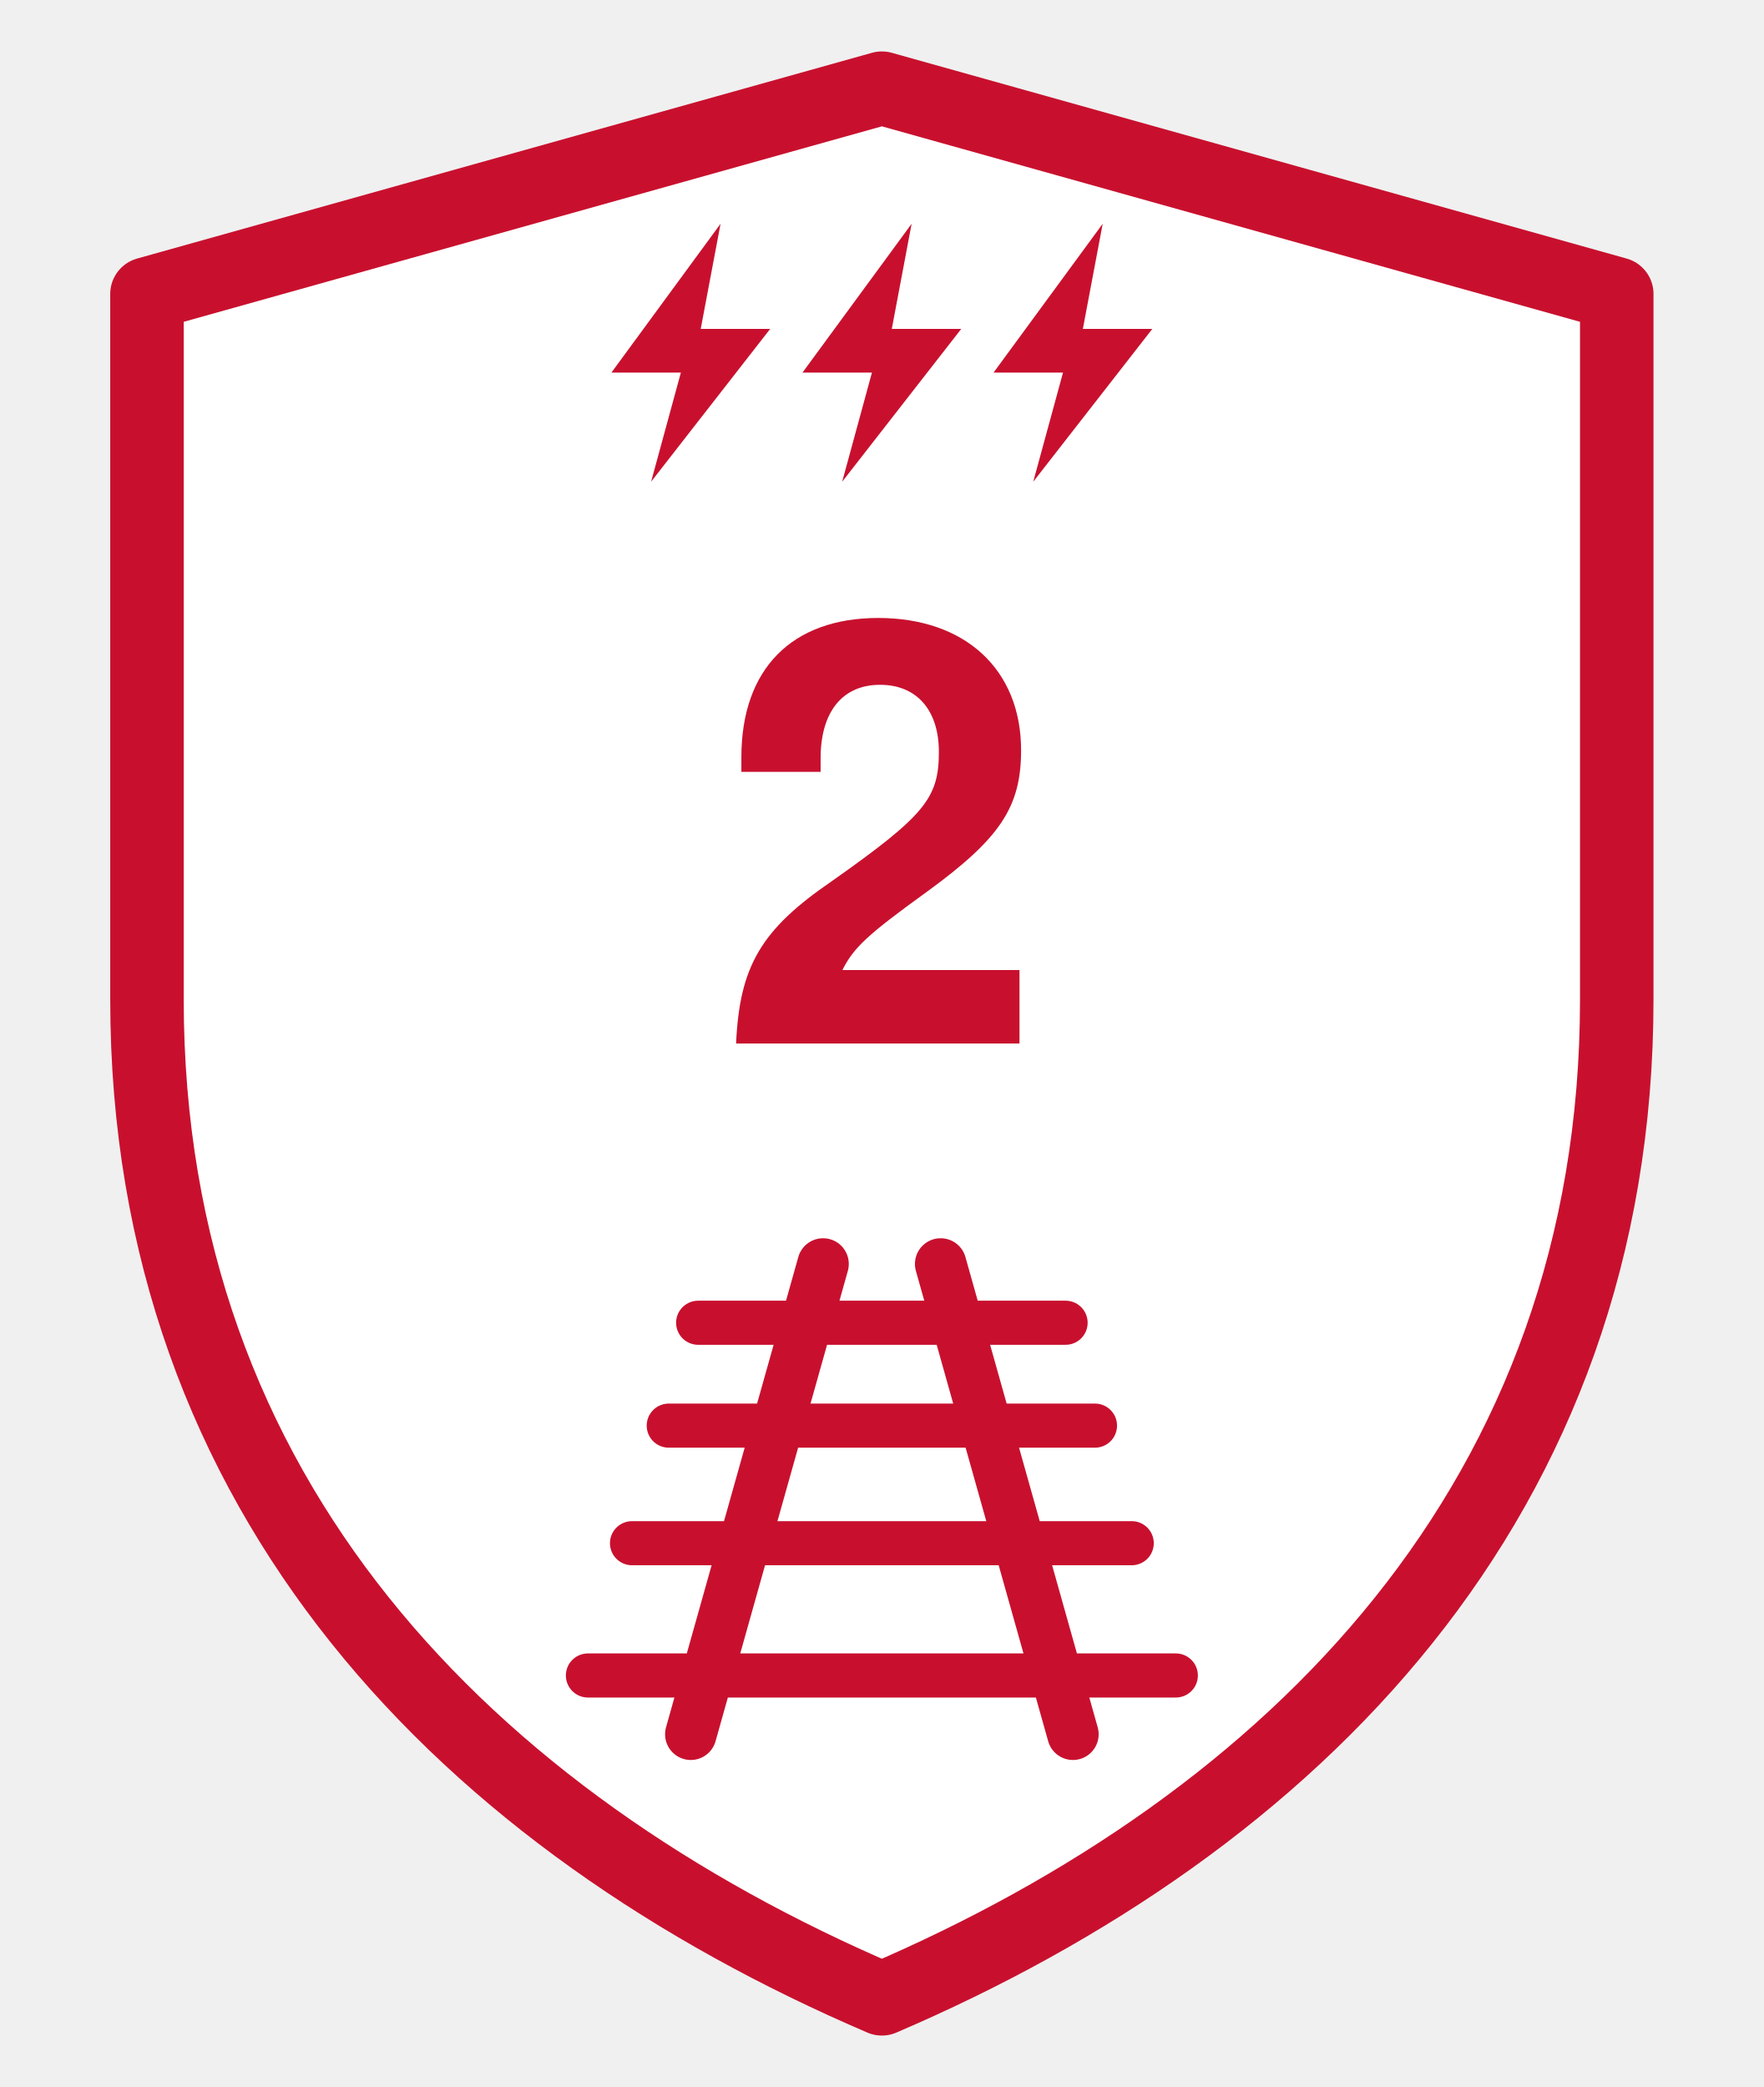
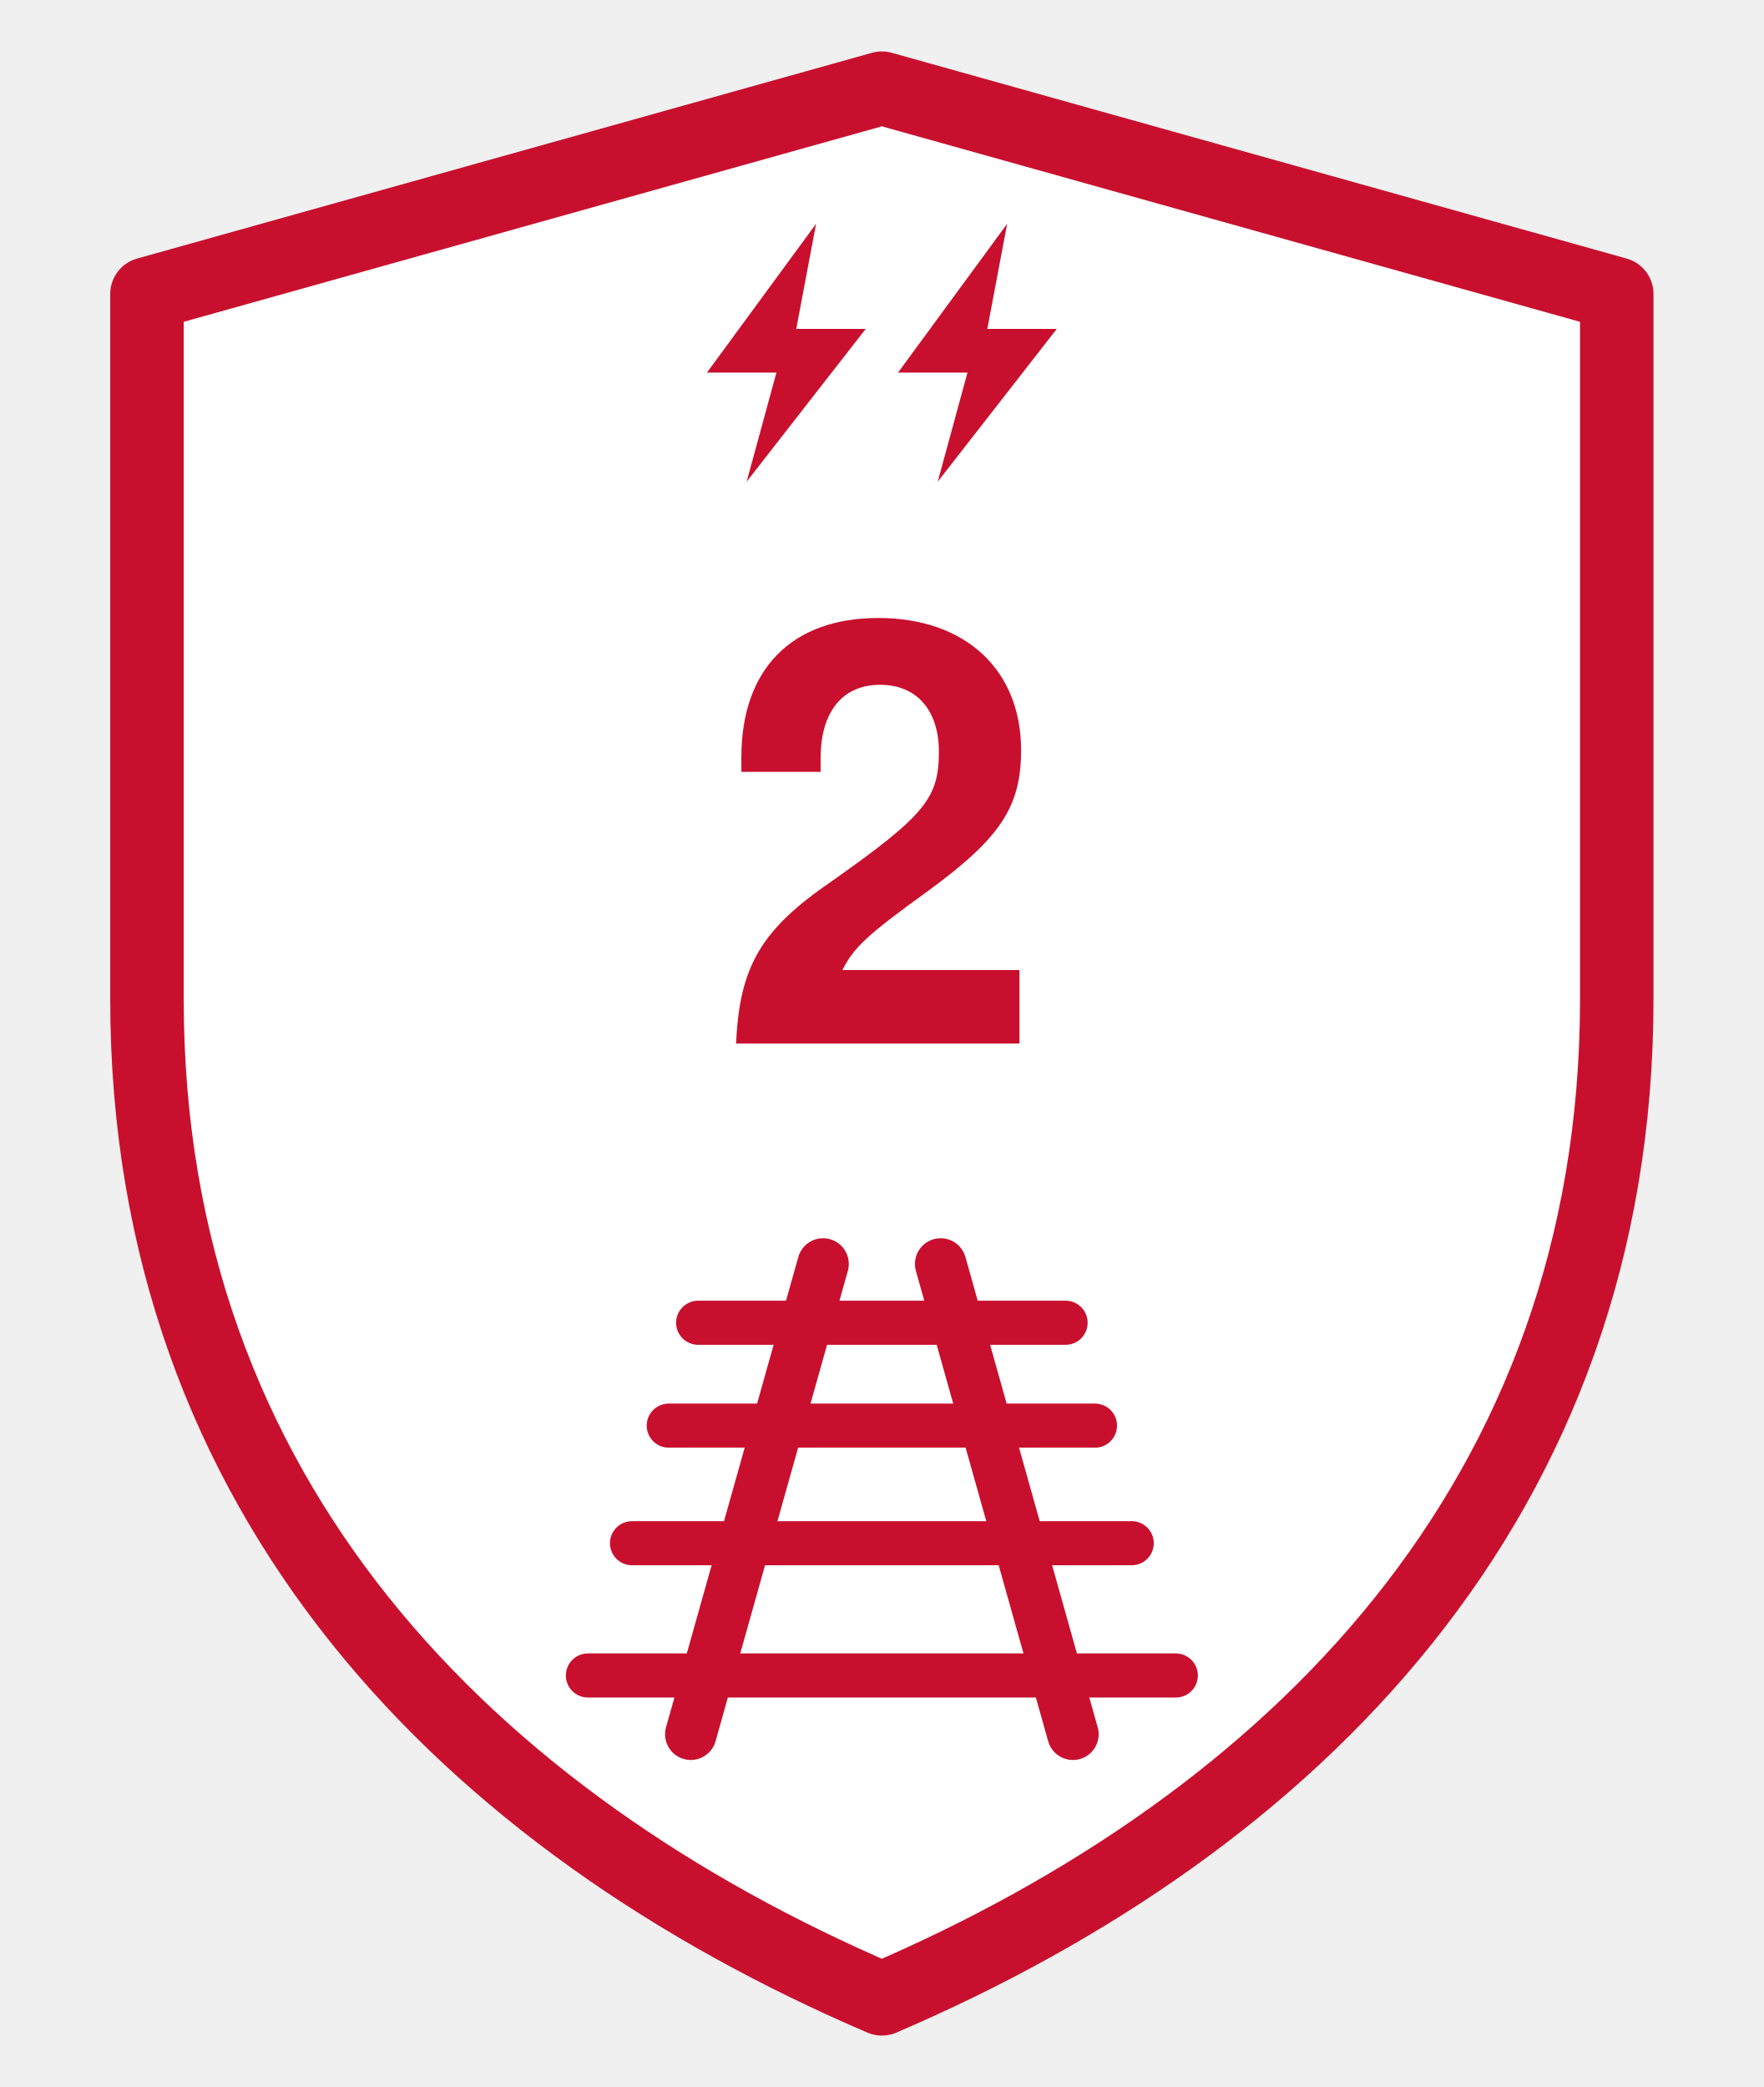
<svg xmlns="http://www.w3.org/2000/svg" viewBox="0 0 120 142" role="img" aria-label="2">
  <defs>
    <clipPath id="c">
      <path d="M60 6 L110 20 V68 C110 102 88 124 60 136 C32 124 10 102 10 68 V20 Z" />
    </clipPath>
  </defs>
  <path d="M60 6 L110 20 V68 C110 102 88 124 60 136 C32 124 10 102 10 68 V20 Z" fill="#FFFFFF" />
  <g clip-path="url(#c)" />
-   <path d="M1.5 -6.5 L-4 1 L-0.5 1 L-2 6.5 L4 -1.2 L0.5 -1.2 Z" transform="translate(47.0 24) scale(1.35)" fill="#C8102E" />
-   <path d="M1.5 -6.5 L-4 1 L-0.5 1 L-2 6.5 L4 -1.2 L0.5 -1.2 Z" transform="translate(60.0 24) scale(1.35)" fill="#C8102E" />
-   <path d="M1.5 -6.5 L-4 1 L-0.5 1 L-2 6.5 L4 -1.2 L0.5 -1.2 Z" transform="translate(73.0 24) scale(1.35)" fill="#C8102E" />
+   <path d="M1.5 -6.5 L-4 1 L-0.5 1 L-2 6.5 L4 -1.2 L0.5 -1.2 Z" transform="translate(53.5 24) scale(1.35)" fill="#C8102E" />
+   <path d="M1.5 -6.5 L-4 1 L-0.5 1 L-2 6.5 L4 -1.2 L0.5 -1.2 Z" transform="translate(66.5 24) scale(1.35)" fill="#C8102E" />
  <text x="60" y="71" text-anchor="middle" font-family="Arial Black, Helvetica, Arial, sans-serif" font-weight="900" font-size="40" fill="#C8102E">2</text>
  <g clip-path="url(#c)">
    <line x1="40" y1="114" x2="80" y2="114" stroke="#C8102E" stroke-width="3" stroke-linecap="round" />
    <line x1="43" y1="105" x2="77" y2="105" stroke="#C8102E" stroke-width="3" stroke-linecap="round" />
    <line x1="45.5" y1="97" x2="74.5" y2="97" stroke="#C8102E" stroke-width="3" stroke-linecap="round" />
    <line x1="47.5" y1="90" x2="72.5" y2="90" stroke="#C8102E" stroke-width="3" stroke-linecap="round" />
    <path d="M47 118 L56 86 M73 118 L64 86" stroke="#C8102E" stroke-width="3.5" stroke-linecap="round" fill="none" />
  </g>
  <path d="M60 6 L110 20 V68 C110 102 88 124 60 136 C32 124 10 102 10 68 V20 Z" fill="none" stroke="#C8102E" stroke-width="5" stroke-linejoin="round" />
</svg>
